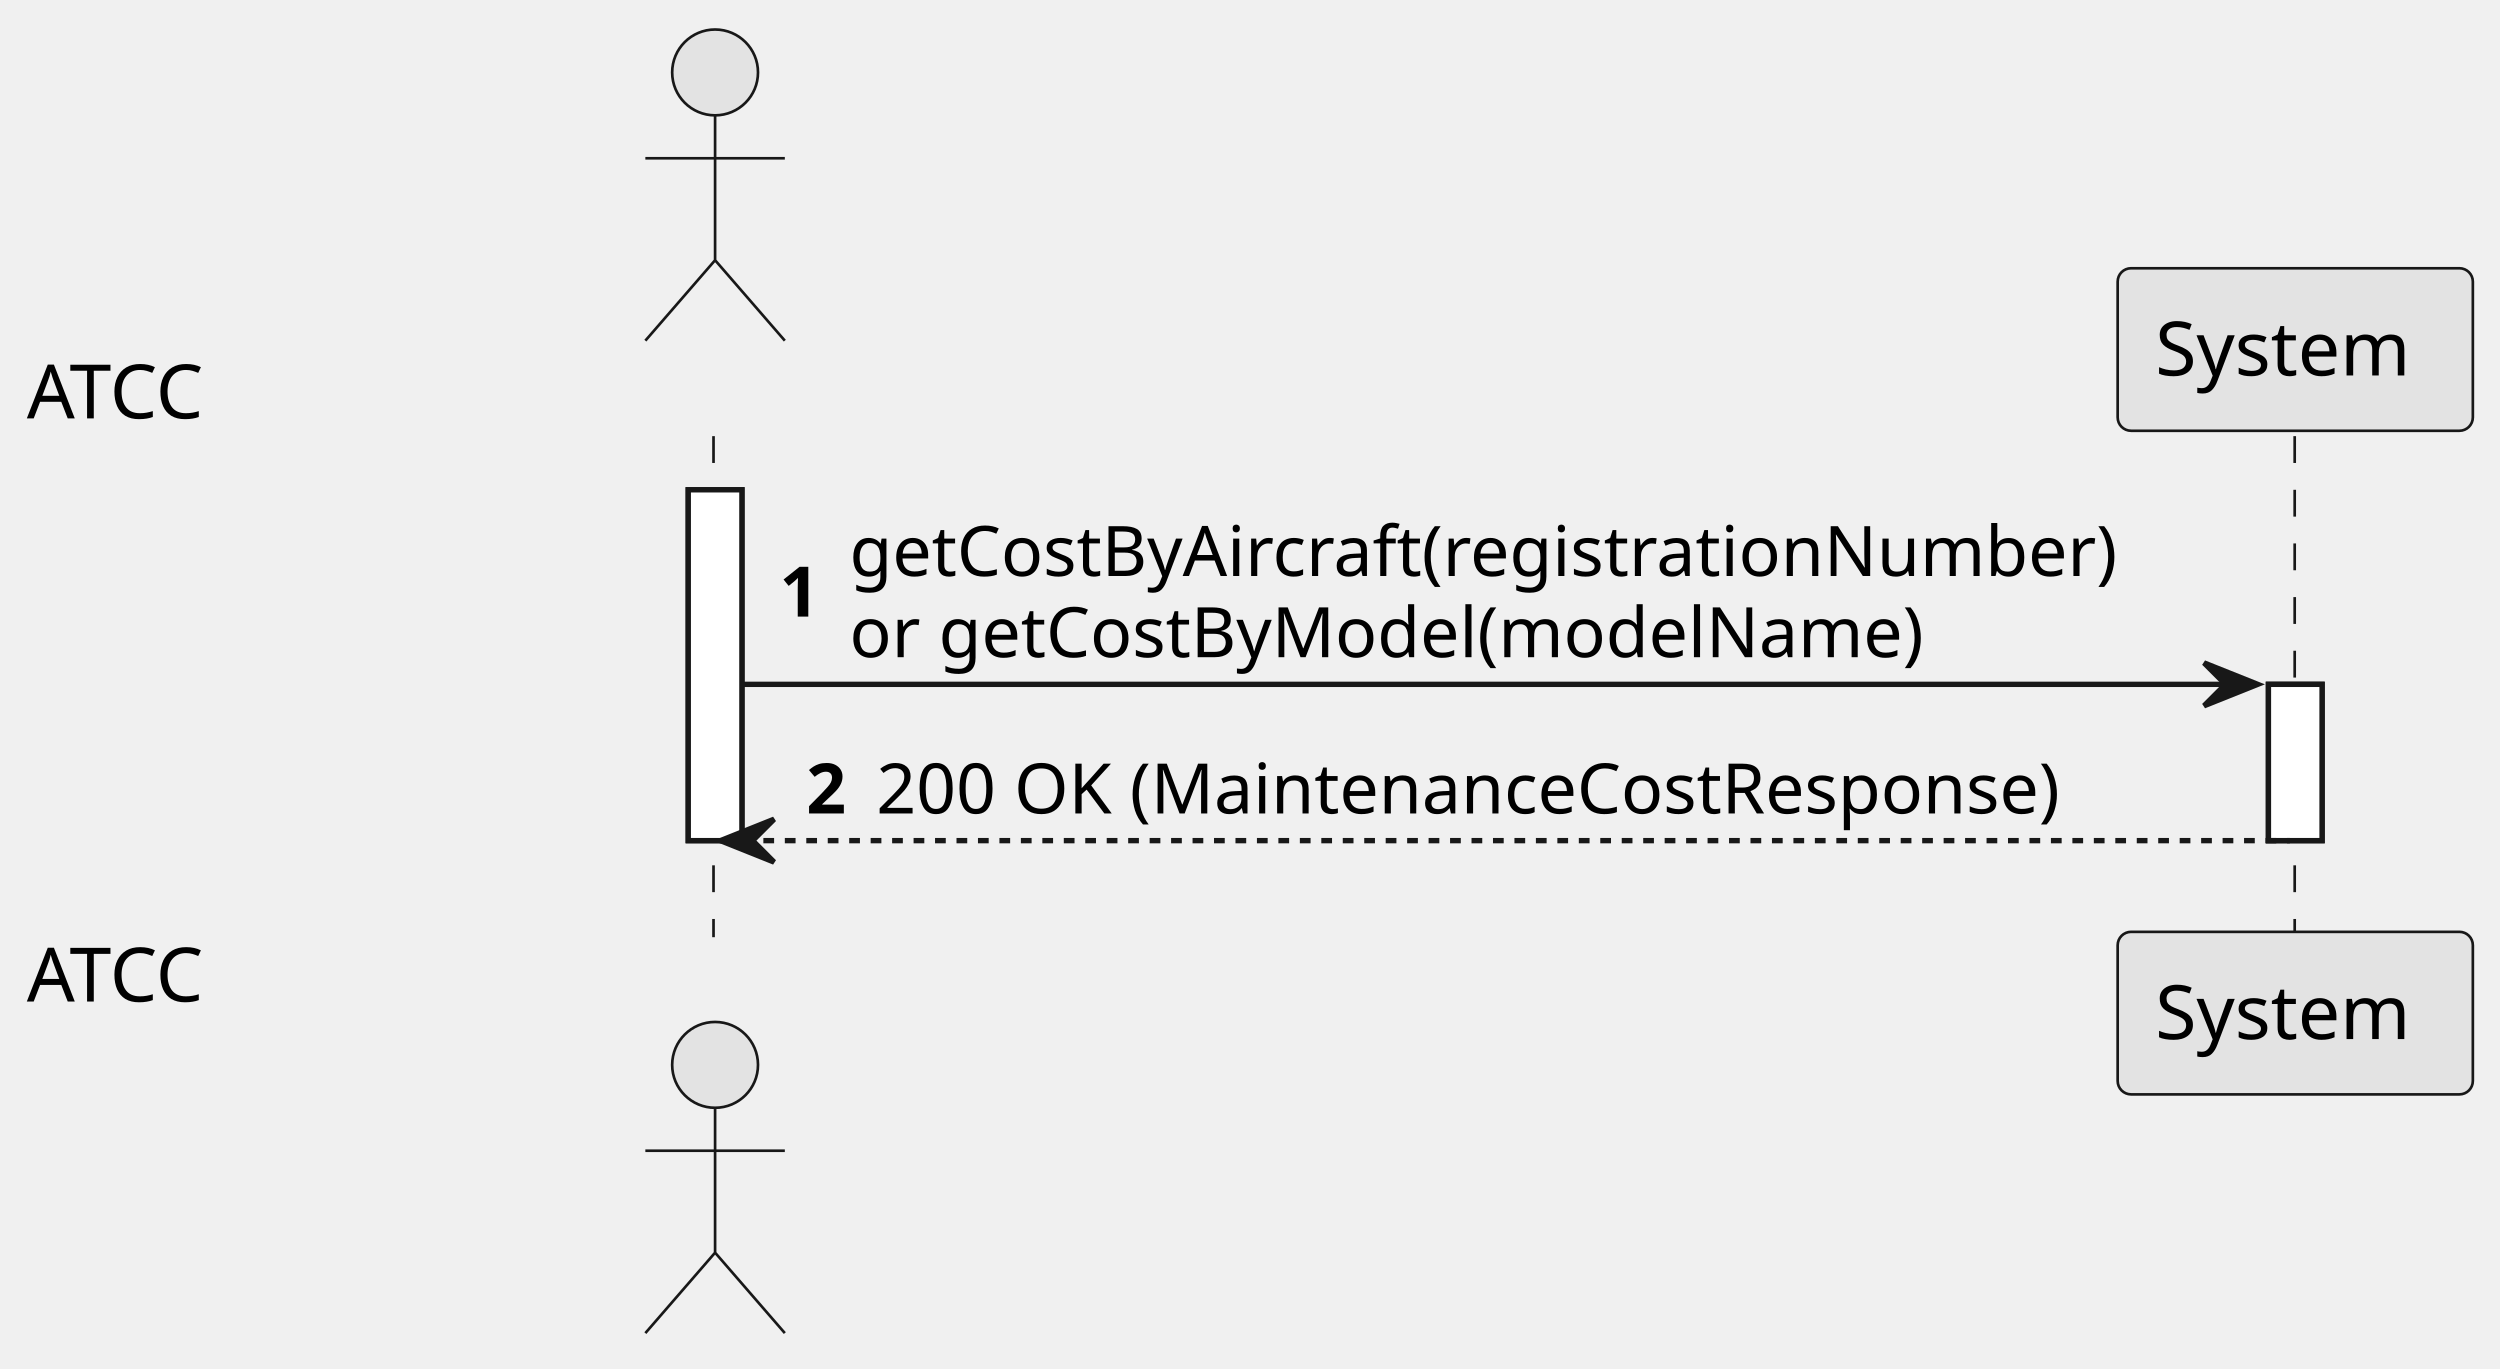
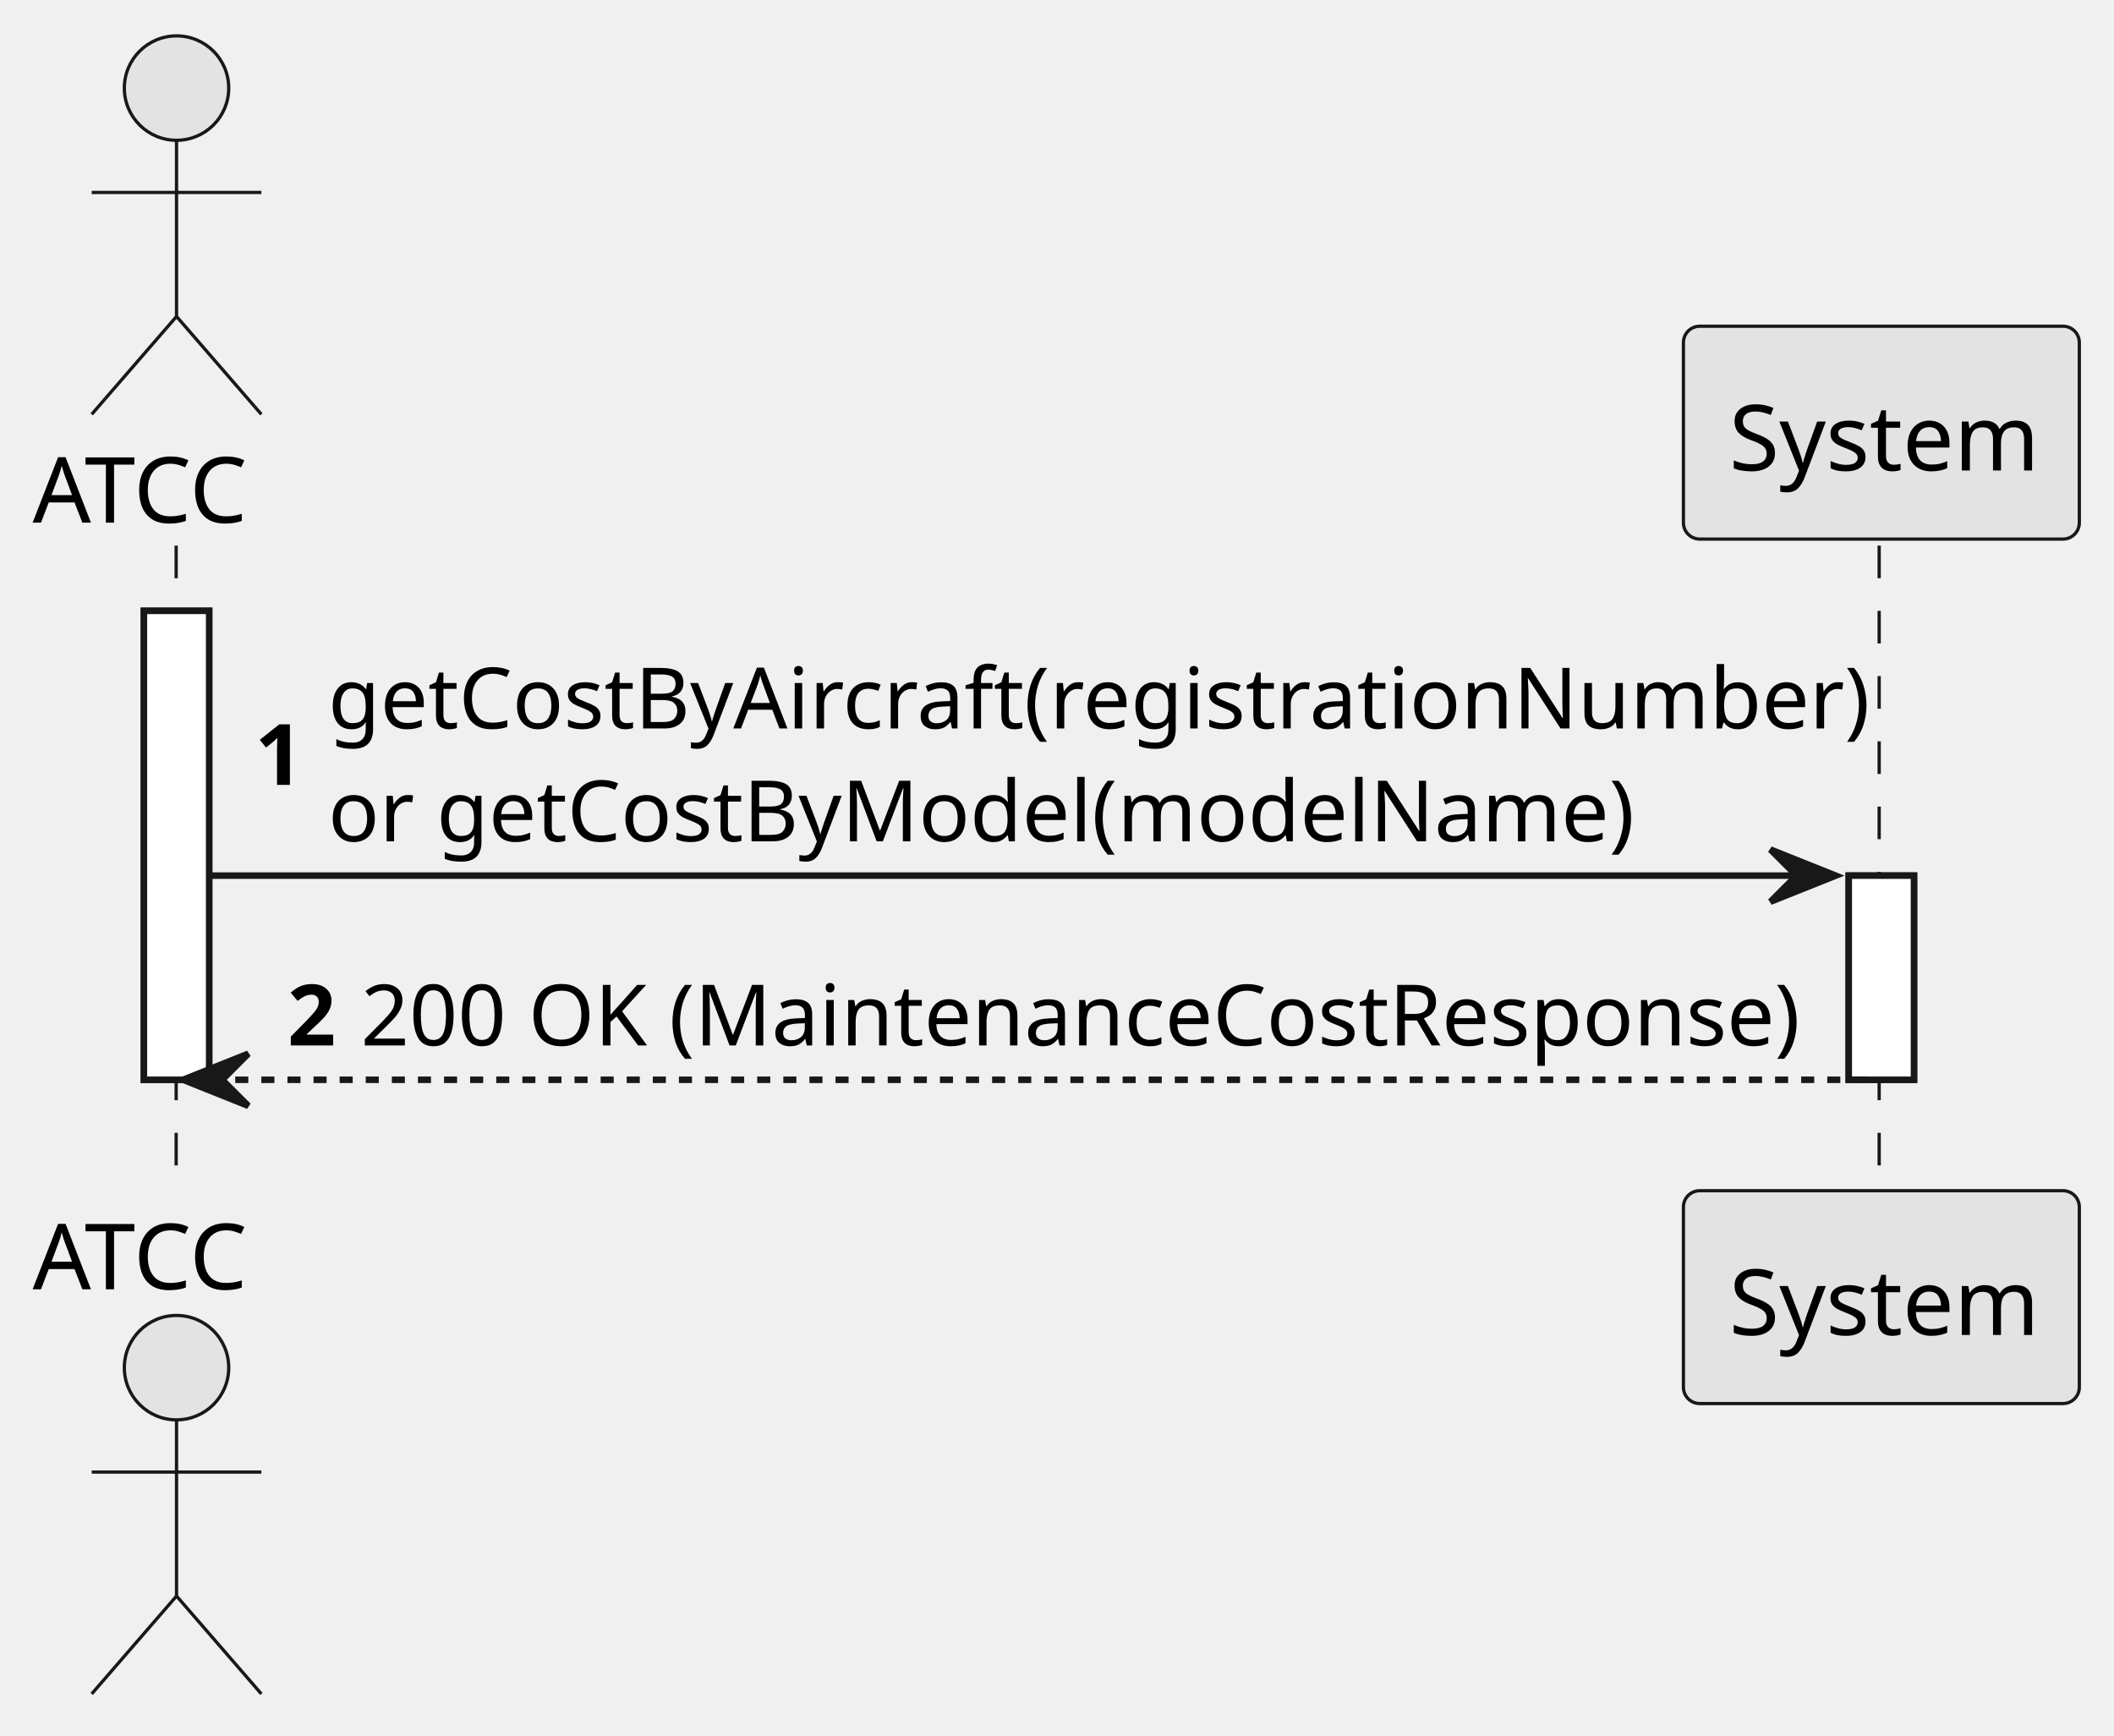
- <svg xmlns="http://www.w3.org/2000/svg" contentStyleType="text/css" data-diagram-type="SEQUENCE" height="255px" preserveAspectRatio="none" style="width:466px;height:255px;background:#FFFFFF;" version="1.1" viewBox="0 0 466 255" width="466px" zoomAndPan="magnify">
+ <svg xmlns="http://www.w3.org/2000/svg" contentStyleType="text/css" data-diagram-type="SEQUENCE" height="266px" preserveAspectRatio="none" style="width:324px;height:266px;background:#FFFFFF;" version="1.1" viewBox="0 0 324 266" width="324px" zoomAndPan="magnify">
  <defs />
  <g>
    <g>
-       <rect fill="#FFFFFF" height="65.398" style="stroke:#181818;stroke-width:1;" width="10" x="128.292" y="91.297" />
+       <rect fill="#FFFFFF" height="71.873" style="stroke:#181818;stroke-width:1;" width="10" x="22.055" y="93.621" />
    </g>
    <g>
-       <rect fill="#FFFFFF" height="29.133" style="stroke:#181818;stroke-width:1;" width="10" x="422.835" y="127.562" />
-     </g>
-     <g class="participant-lifeline" data-entity-uid="part1" data-qualified-name="Actor" id="part1-lifeline">
-       <g>
-         <rect fill="#000000" fill-opacity="0" height="93.398" width="8" x="129.292" y="81.297" />
-         <line style="stroke:#181818;stroke-width:0.5;stroke-dasharray:5,5;" x1="133" x2="133" y1="81.297" y2="174.695" />
-       </g>
-     </g>
-     <g class="participant-lifeline" data-entity-uid="part2" data-qualified-name="Sys" id="part2-lifeline">
-       <g>
-         <rect fill="#000000" fill-opacity="0" height="93.398" width="8" x="423.835" y="81.297" />
-         <line style="stroke:#181818;stroke-width:0.5;stroke-dasharray:5,5;" x1="427.732" x2="427.732" y1="81.297" y2="174.695" />
-       </g>
-     </g>
-     <g class="participant participant-head" data-entity-uid="part1" data-qualified-name="Actor" id="part1-head">
-       <text fill="#000000" font-family="sans-serif" font-size="14" lengthAdjust="spacing" textLength="250.585" x="5" y="77.995">ATCC</text>
-       <ellipse cx="133.292" cy="13.5" fill="#E3E3E3" rx="8" ry="8" style="stroke:#181818;stroke-width:0.5;" />
-       <path d="M133.292,21.5 L133.292,48.5 M120.293,29.5 L146.292,29.5 M133.292,48.5 L120.293,63.5 M133.292,48.5 L146.292,63.5" fill="none" style="stroke:#181818;stroke-width:0.5;" />
-     </g>
-     <g class="participant participant-tail" data-entity-uid="part1" data-qualified-name="Actor" id="part1-tail">
-       <text fill="#000000" font-family="sans-serif" font-size="14" lengthAdjust="spacing" textLength="250.585" x="5" y="186.69">ATCC</text>
-       <ellipse cx="133.292" cy="198.492" fill="#E3E3E3" rx="8" ry="8" style="stroke:#181818;stroke-width:0.5;" />
-       <path d="M133.292,206.492 L133.292,233.492 M120.293,214.492 L146.292,214.492 M133.292,233.492 L120.293,248.492 M133.292,233.492 L146.292,248.492" fill="none" style="stroke:#181818;stroke-width:0.5;" />
-     </g>
-     <g class="participant participant-head" data-entity-uid="part2" data-qualified-name="Sys" id="part2-head">
-       <rect fill="#E3E3E3" height="30.297" rx="2.5" ry="2.5" style="stroke:#181818;stroke-width:0.5;" width="66.206" x="394.732" y="50" />
-       <text fill="#000000" font-family="sans-serif" font-size="14" lengthAdjust="spacing" textLength="52.206" x="401.732" y="69.995">System</text>
-     </g>
-     <g class="participant participant-tail" data-entity-uid="part2" data-qualified-name="Sys" id="part2-tail">
-       <rect fill="#E3E3E3" height="30.297" rx="2.5" ry="2.5" style="stroke:#181818;stroke-width:0.5;" width="66.206" x="394.732" y="173.695" />
-       <text fill="#000000" font-family="sans-serif" font-size="14" lengthAdjust="spacing" textLength="52.206" x="401.732" y="193.69">System</text>
+       <rect fill="#FFFFFF" height="31.291" style="stroke:#181818;stroke-width:1;" width="10" x="283.347" y="134.203" />
    </g>
    <g>
-       <rect fill="#FFFFFF" height="65.398" style="stroke:#181818;stroke-width:1;" width="10" x="128.292" y="91.297" />
+       <rect fill="#000000" fill-opacity="0" height="99.873" width="8" x="23.055" y="83.621" />
+       <line style="stroke:#181818;stroke-width:0.5;stroke-dasharray:5,5;" x1="27" x2="27" y1="83.621" y2="183.494" />
    </g>
    <g>
-       <rect fill="#FFFFFF" height="29.133" style="stroke:#181818;stroke-width:1;" width="10" x="422.835" y="127.562" />
+       <rect fill="#000000" fill-opacity="0" height="99.873" width="8" x="284.347" y="83.621" />
+       <line style="stroke:#181818;stroke-width:0.5;stroke-dasharray:5,5;" x1="288.009" x2="288.009" y1="83.621" y2="183.494" />
    </g>
-     <g class="message" data-entity-1="part1" data-entity-2="part2" id="msg1">
-       <polygon fill="#181818" points="410.835,123.562,420.835,127.562,410.835,131.562,414.835,127.562" style="stroke:#181818;stroke-width:1;" />
-       <line style="stroke:#181818;stroke-width:1;" x1="138.292" x2="416.835" y1="127.562" y2="127.562" />
-       <text fill="#000000" font-family="sans-serif" font-size="13" font-weight="bold" lengthAdjust="spacing" textLength="9.045" x="145.292" y="114.93">1</text>
-       <text fill="#000000" font-family="sans-serif" font-size="13" lengthAdjust="spacing" textLength="252.497" x="158.338" y="107.364">getCostByAircraft(registrationNumber)</text>
-       <text fill="#000000" font-family="sans-serif" font-size="13" lengthAdjust="spacing" textLength="212.297" x="158.338" y="122.497">or getCostByModel(modelName)</text>
+     <g class="participant participant-head" data-participant="Actor">
+       <text fill="#000000" font-family="sans-serif" font-size="14" lengthAdjust="spacing" textLength="38.11" x="5" y="80.107">ATCC</text>
+       <ellipse cx="27.055" cy="13.5" fill="#E3E3E3" rx="8" ry="8" style="stroke:#181818;stroke-width:0.5;" />
+       <path d="M27.055,21.5 L27.055,48.5 M14.055,29.5 L40.055,29.5 M27.055,48.5 L14.055,63.5 M27.055,48.5 L40.055,63.5" fill="none" style="stroke:#181818;stroke-width:0.5;" />
    </g>
-     <g class="message" data-entity-1="part2" data-entity-2="part1" id="msg2">
-       <polygon fill="#181818" points="144.292,152.695,134.292,156.695,144.292,160.695,140.292,156.695" style="stroke:#181818;stroke-width:1;" />
-       <line style="stroke:#181818;stroke-width:1;stroke-dasharray:2,2;" x1="138.292" x2="426.835" y1="156.695" y2="156.695" />
-       <text fill="#000000" font-family="sans-serif" font-size="13" font-weight="bold" lengthAdjust="spacing" textLength="9.045" x="150.292" y="151.629">2</text>
-       <text fill="#000000" font-family="sans-serif" font-size="13" lengthAdjust="spacing" textLength="237.618" x="163.338" y="151.629">200 OK (MaintenanceCostResponse)</text>
+     <g class="participant participant-tail" data-participant="Actor">
+       <text fill="#000000" font-family="sans-serif" font-size="14" lengthAdjust="spacing" textLength="38.11" x="5" y="197.602">ATCC</text>
+       <ellipse cx="27.055" cy="209.615" fill="#E3E3E3" rx="8" ry="8" style="stroke:#181818;stroke-width:0.5;" />
+       <path d="M27.055,217.615 L27.055,244.615 M14.055,225.615 L40.055,225.615 M27.055,244.615 L14.055,259.615 M27.055,244.615 L40.055,259.615" fill="none" style="stroke:#181818;stroke-width:0.5;" />
+     </g>
+     <g class="participant participant-head" data-participant="Sys">
+       <rect fill="#E3E3E3" height="32.621" rx="2.5" ry="2.5" style="stroke:#181818;stroke-width:0.5;" width="60.676" x="258.009" y="50" />
+       <text fill="#000000" font-family="sans-serif" font-size="14" lengthAdjust="spacing" textLength="46.676" x="265.009" y="72.107">System</text>
+     </g>
+     <g class="participant participant-tail" data-participant="Sys">
+       <rect fill="#E3E3E3" height="32.621" rx="2.5" ry="2.5" style="stroke:#181818;stroke-width:0.5;" width="60.676" x="258.009" y="182.494" />
+       <text fill="#000000" font-family="sans-serif" font-size="14" lengthAdjust="spacing" textLength="46.676" x="265.009" y="204.602">System</text>
+     </g>
+     <g>
+       <rect fill="#FFFFFF" height="71.873" style="stroke:#181818;stroke-width:1;" width="10" x="22.055" y="93.621" />
+     </g>
+     <g>
+       <rect fill="#FFFFFF" height="31.291" style="stroke:#181818;stroke-width:1;" width="10" x="283.347" y="134.203" />
+     </g>
+     <g class="message" data-participant-1="Actor" data-participant-2="Sys">
+       <polygon fill="#181818" points="271.347,130.203,281.347,134.203,271.347,138.203,275.347,134.203" style="stroke:#181818;stroke-width:1;" />
+       <line style="stroke:#181818;stroke-width:1;" x1="32.055" x2="277.347" y1="134.203" y2="134.203" />
+       <text fill="#000000" font-family="sans-serif" font-size="13" font-weight="bold" lengthAdjust="spacing" textLength="7.23" x="39.055" y="120.295">1</text>
+       <text fill="#000000" font-family="sans-serif" font-size="13" lengthAdjust="spacing" textLength="220.346" x="50.285" y="111.649">getCostByAircraft(registrationNumber)</text>
+       <text fill="#000000" font-family="sans-serif" font-size="13" lengthAdjust="spacing" textLength="189.293" x="50.285" y="128.94">or getCostByModel(modelName)</text>
+     </g>
+     <g class="message" data-participant-1="Sys" data-participant-2="Actor">
+       <polygon fill="#181818" points="38.055,161.494,28.055,165.494,38.055,169.494,34.055,165.494" style="stroke:#181818;stroke-width:1;" />
+       <line style="stroke:#181818;stroke-width:1;stroke-dasharray:2,2;" x1="32.055" x2="287.347" y1="165.494" y2="165.494" />
+       <text fill="#000000" font-family="sans-serif" font-size="13" font-weight="bold" lengthAdjust="spacing" textLength="7.23" x="44.055" y="160.231">2</text>
+       <text fill="#000000" font-family="sans-serif" font-size="13" lengthAdjust="spacing" textLength="216.061" x="55.285" y="160.231">200 OK (MaintenanceCostResponse)</text>
    </g>
  </g>
</svg>
